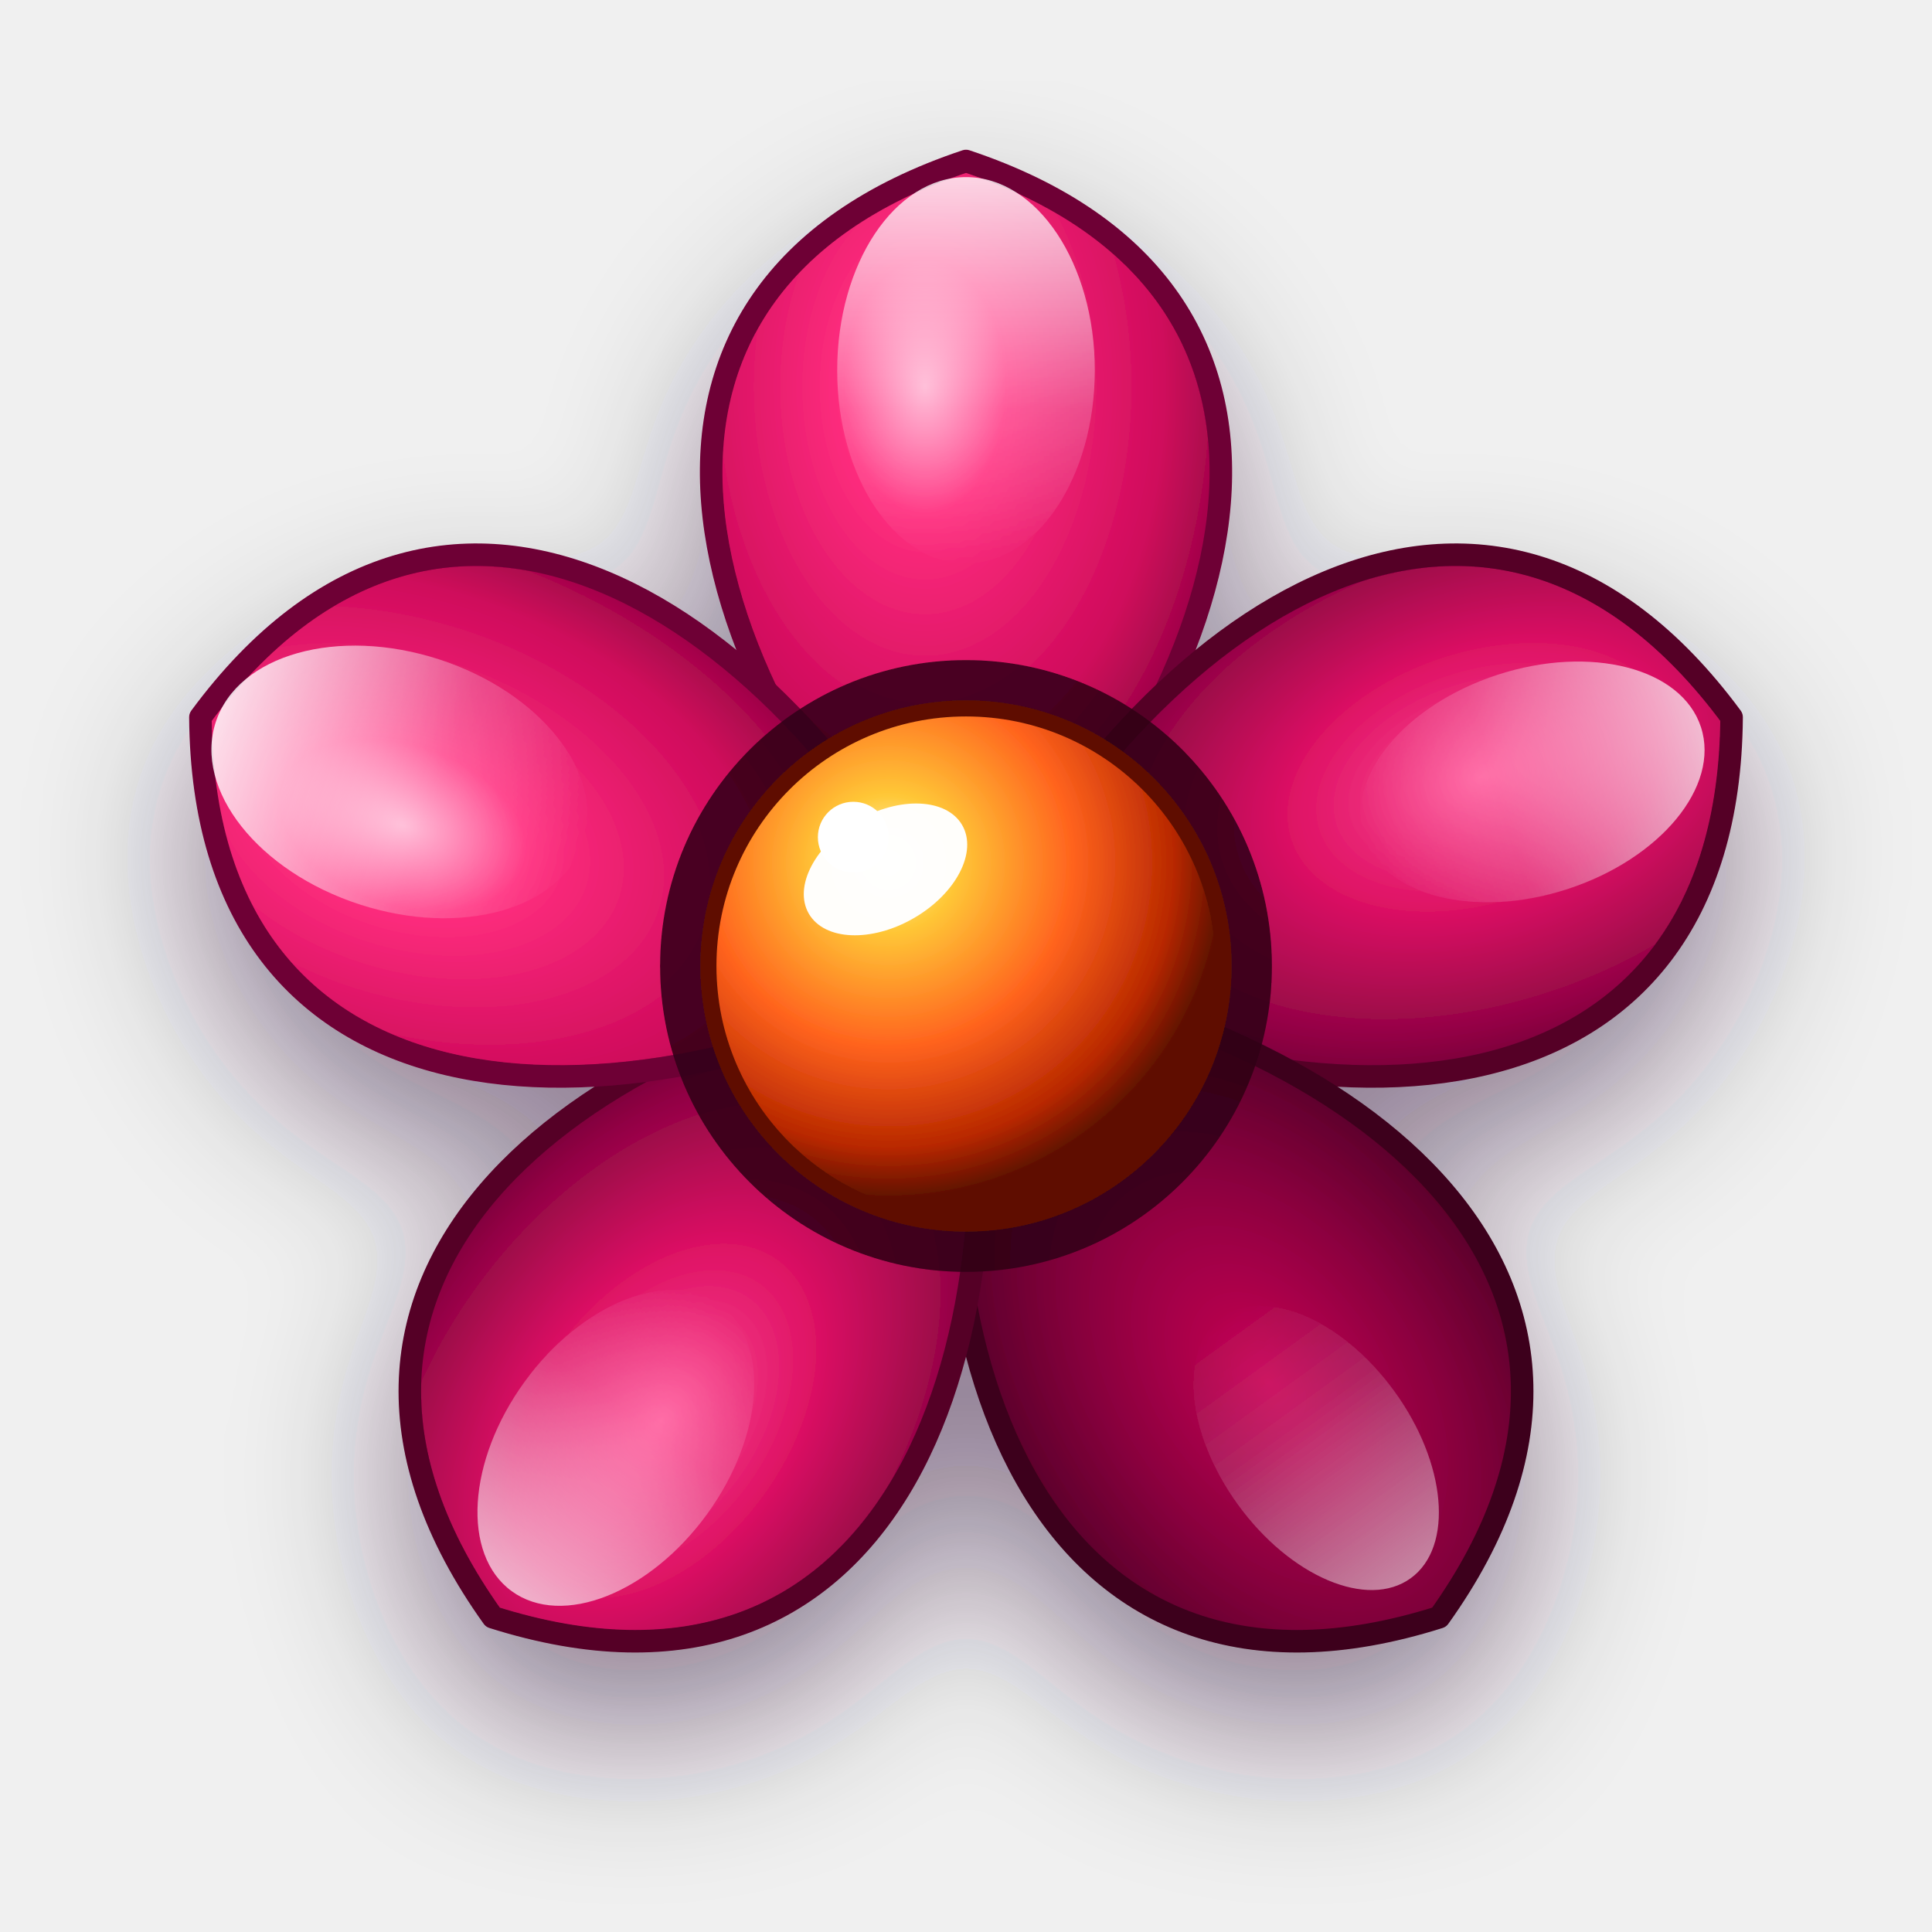
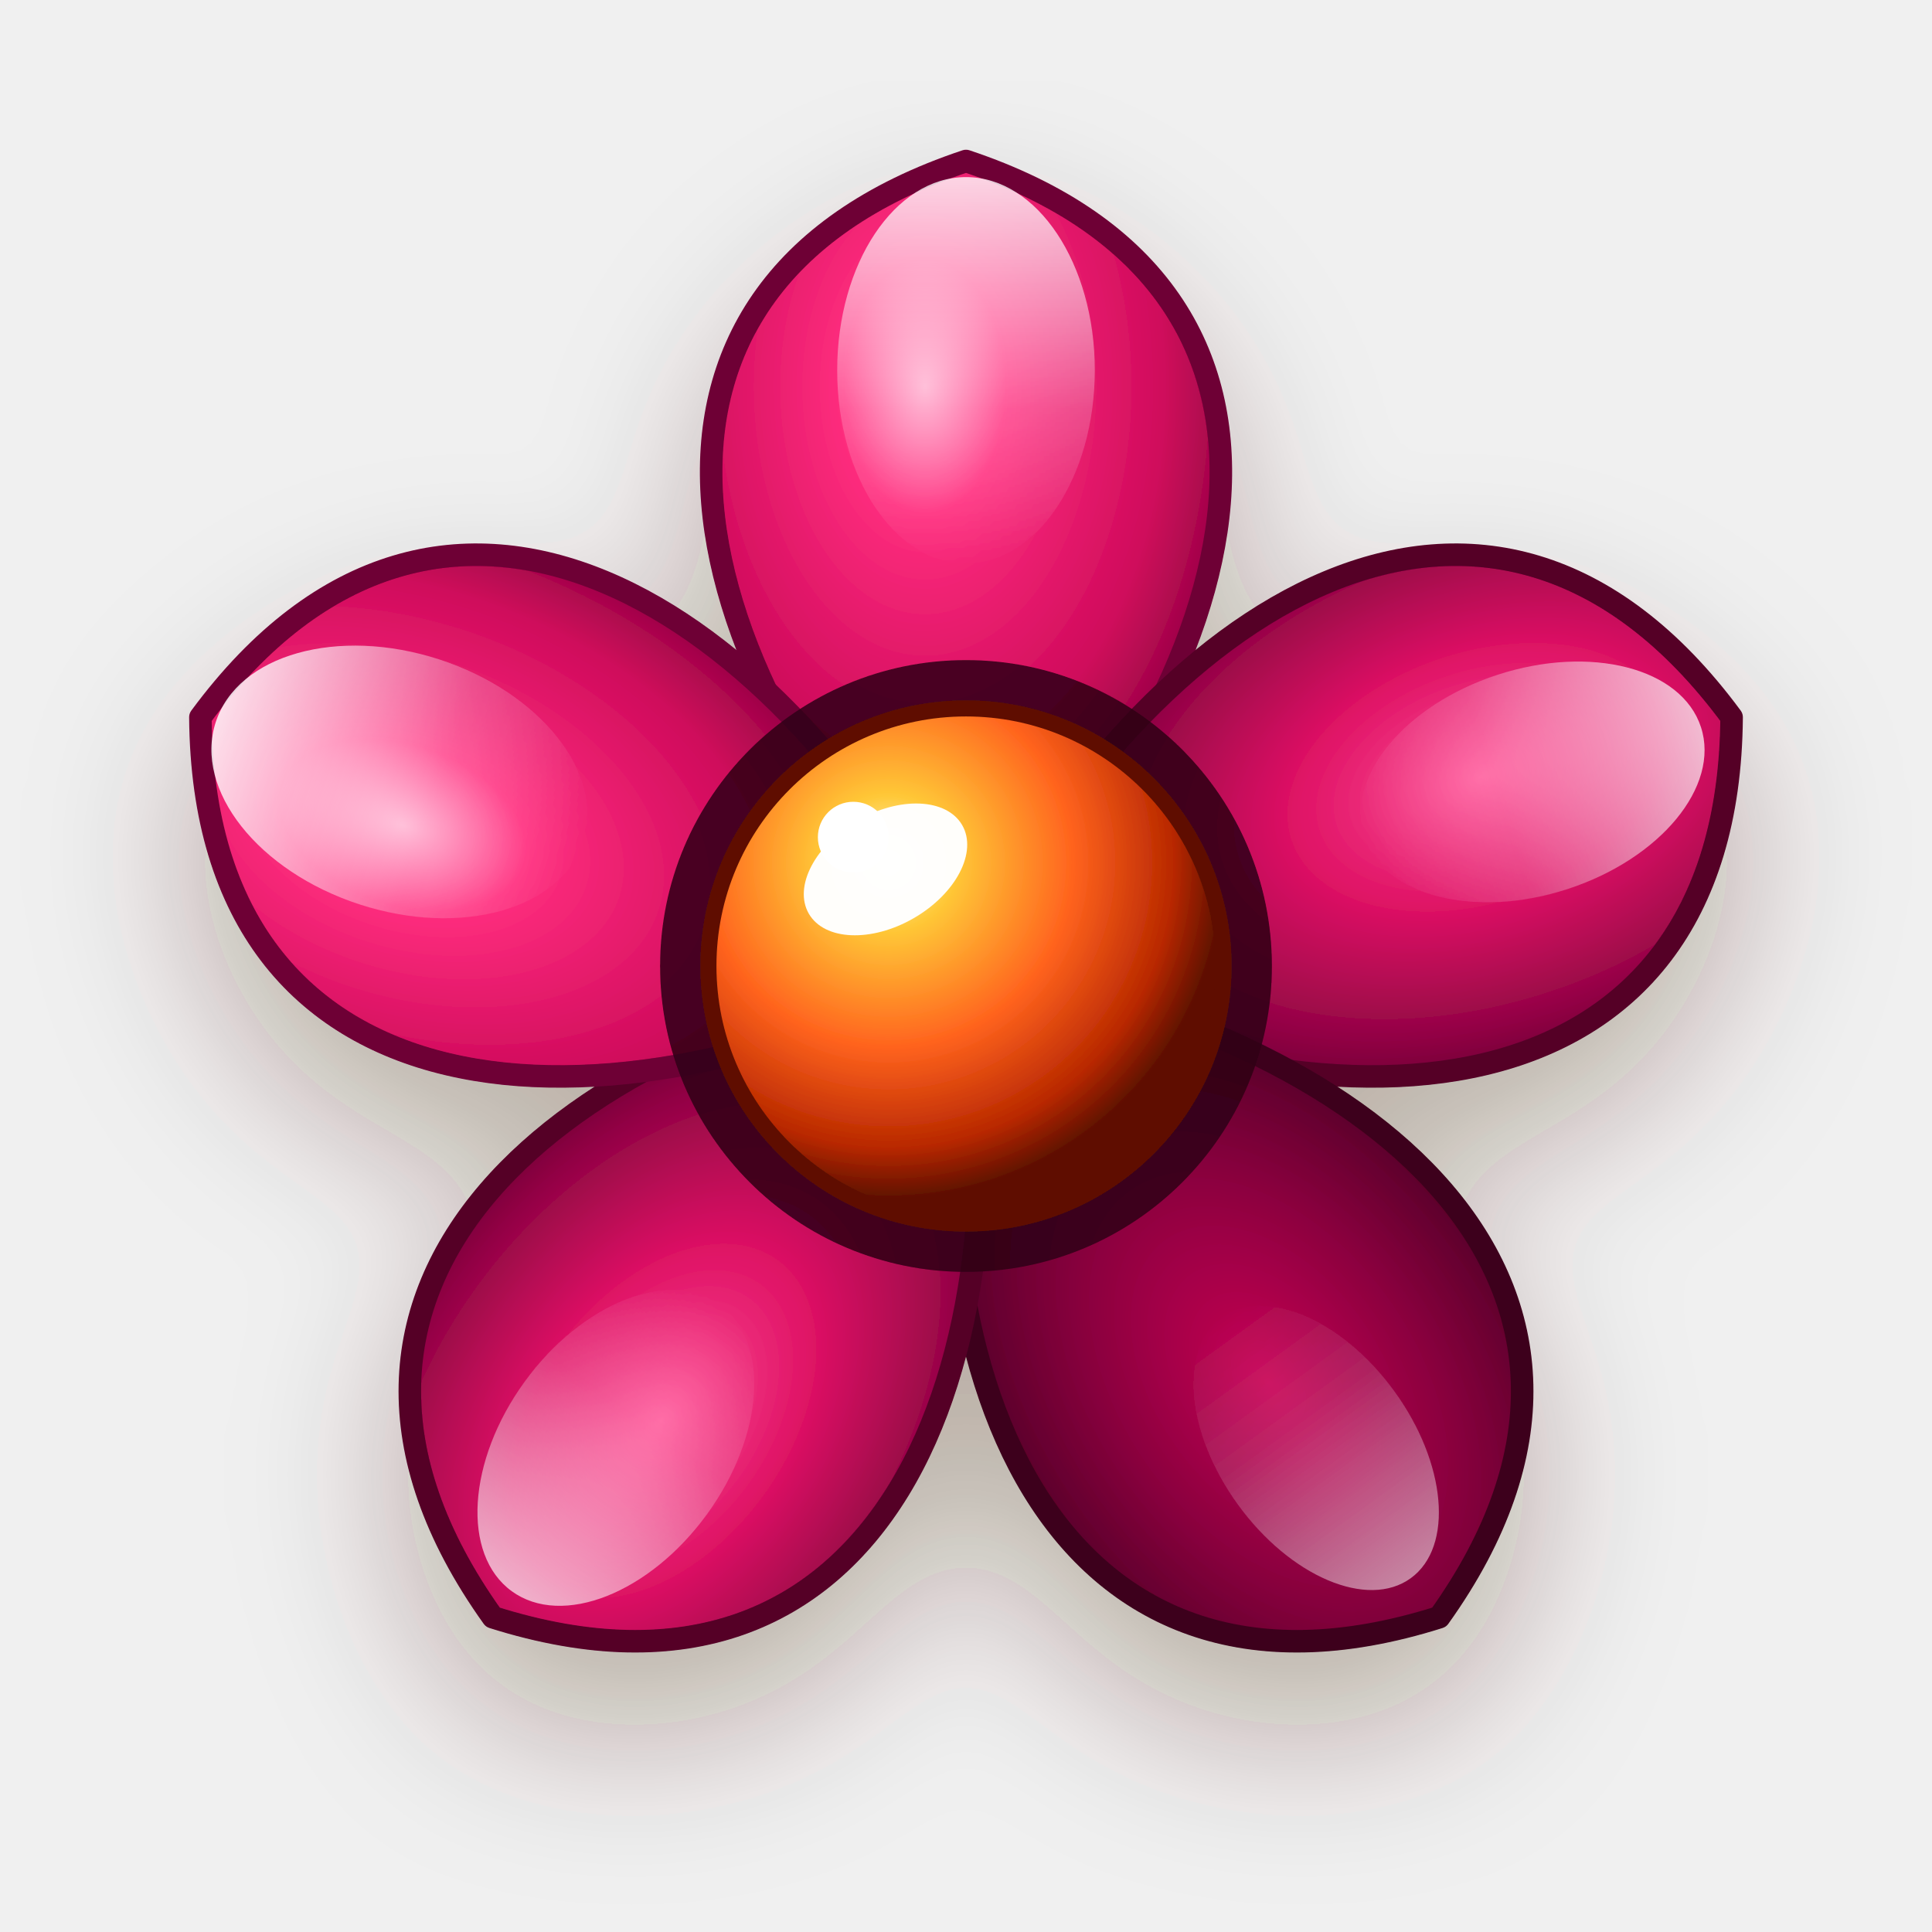
<svg xmlns="http://www.w3.org/2000/svg" viewBox="0 0 120 120" width="120" height="120">
  <defs>
    <radialGradient id="flwPetalLit" cx="42%" cy="28%" r="72%">
      <stop offset="0%" stop-color="#FFA8CB" />
      <stop offset="22%" stop-color="#FF2E7E" />
      <stop offset="65%" stop-color="#CF0A5B" />
      <stop offset="100%" stop-color="#6E0035" />
    </radialGradient>
    <radialGradient id="flwPetalMid" cx="46%" cy="32%" r="68%">
      <stop offset="0%" stop-color="#FF5296" />
      <stop offset="35%" stop-color="#DF1265" />
      <stop offset="72%" stop-color="#8F0443" />
      <stop offset="100%" stop-color="#480024" />
    </radialGradient>
    <radialGradient id="flwPetalShadow" cx="50%" cy="36%" r="65%">
      <stop offset="0%" stop-color="#C70054" />
      <stop offset="45%" stop-color="#8A003E" />
      <stop offset="80%" stop-color="#550028" />
      <stop offset="100%" stop-color="#2E0015" />
    </radialGradient>
    <radialGradient id="flwPistil3D" cx="35%" cy="30%" r="65%">
      <stop offset="0%" stop-color="#FFFAD0" />
      <stop offset="20%" stop-color="#FFC837" />
      <stop offset="55%" stop-color="#FF631E" />
      <stop offset="85%" stop-color="#B82800" />
      <stop offset="100%" stop-color="#5E1000" />
    </radialGradient>
    <linearGradient id="flwPetalGlint" x1="0%" y1="0%" x2="0%" y2="100%">
      <stop offset="0%" stop-color="#FFFFFF" stop-opacity="0.95" />
      <stop offset="60%" stop-color="#FFFFFF" stop-opacity="0.25" />
      <stop offset="100%" stop-color="#FFFFFF" stop-opacity="0" />
    </linearGradient>
    <filter id="flwShadowFilter" x="-40%" y="-40%" width="180%" height="180%">
-       <feDropShadow dx="0" dy="16" stdDeviation="12" flood-color="#24052E" flood-opacity="0.65" />
-       <feDropShadow dx="0" dy="5" stdDeviation="5" flood-color="#24052E" flood-opacity="0.45" />
+       <feDropShadow dx="0" dy="16" stdDeviation="12" flood-color="#3D1D12" flood-opacity="0.45" />
+       <feDropShadow dx="0" dy="5" stdDeviation="5" flood-color="#3D1D12" flood-opacity="0.30" />
    </filter>
  </defs>
  <g filter="url(#flwShadowFilter)">
    <g transform="rotate(0, 60, 60)">
      <path d="M 60,60 C 42,42 36,18 60,10 C 84,18 78,42 60,60 Z" fill="url(#flwPetalLit)" stroke="#6E0035" stroke-width="1.4" stroke-linejoin="round" />
      <ellipse cx="60" cy="23" rx="8" ry="12" fill="url(#flwPetalGlint)" opacity="0.85" />
    </g>
    <g transform="rotate(72, 60, 60)">
      <path d="M 60,60 C 42,42 36,18 60,10 C 84,18 78,42 60,60 Z" fill="url(#flwPetalMid)" stroke="#550028" stroke-width="1.4" stroke-linejoin="round" />
      <ellipse cx="60" cy="23" rx="7" ry="11" fill="url(#flwPetalGlint)" opacity="0.75" />
    </g>
    <g transform="rotate(144, 60, 60)">
      <path d="M 60,60 C 42,42 36,18 60,10 C 84,18 78,42 60,60 Z" fill="url(#flwPetalShadow)" stroke="#3E001D" stroke-width="1.4" stroke-linejoin="round" />
      <ellipse cx="60" cy="23" rx="6" ry="10" fill="url(#flwPetalGlint)" opacity="0.55" />
    </g>
    <g transform="rotate(216, 60, 60)">
      <path d="M 60,60 C 42,42 36,18 60,10 C 84,18 78,42 60,60 Z" fill="url(#flwPetalMid)" stroke="#550028" stroke-width="1.4" stroke-linejoin="round" />
      <ellipse cx="60" cy="23" rx="7" ry="11" fill="url(#flwPetalGlint)" opacity="0.7" />
    </g>
    <g transform="rotate(288, 60, 60)">
      <path d="M 60,60 C 42,42 36,18 60,10 C 84,18 78,42 60,60 Z" fill="url(#flwPetalLit)" stroke="#6E0035" stroke-width="1.4" stroke-linejoin="round" />
      <ellipse cx="60" cy="23" rx="8" ry="12" fill="url(#flwPetalGlint)" opacity="0.9" />
    </g>
    <circle cx="60" cy="60" r="19" fill="#2E0015" opacity="0.85" />
    <circle cx="60" cy="60" r="16" fill="url(#flwPistil3D)" stroke="#5E1000" stroke-width="1" />
    <ellipse cx="55" cy="54" rx="5.5" ry="3.5" transform="rotate(-30, 55, 54)" fill="#FFFFFF" opacity="0.98" />
    <circle cx="53" cy="52" r="2.2" fill="#FFFFFF" />
  </g>
</svg>
